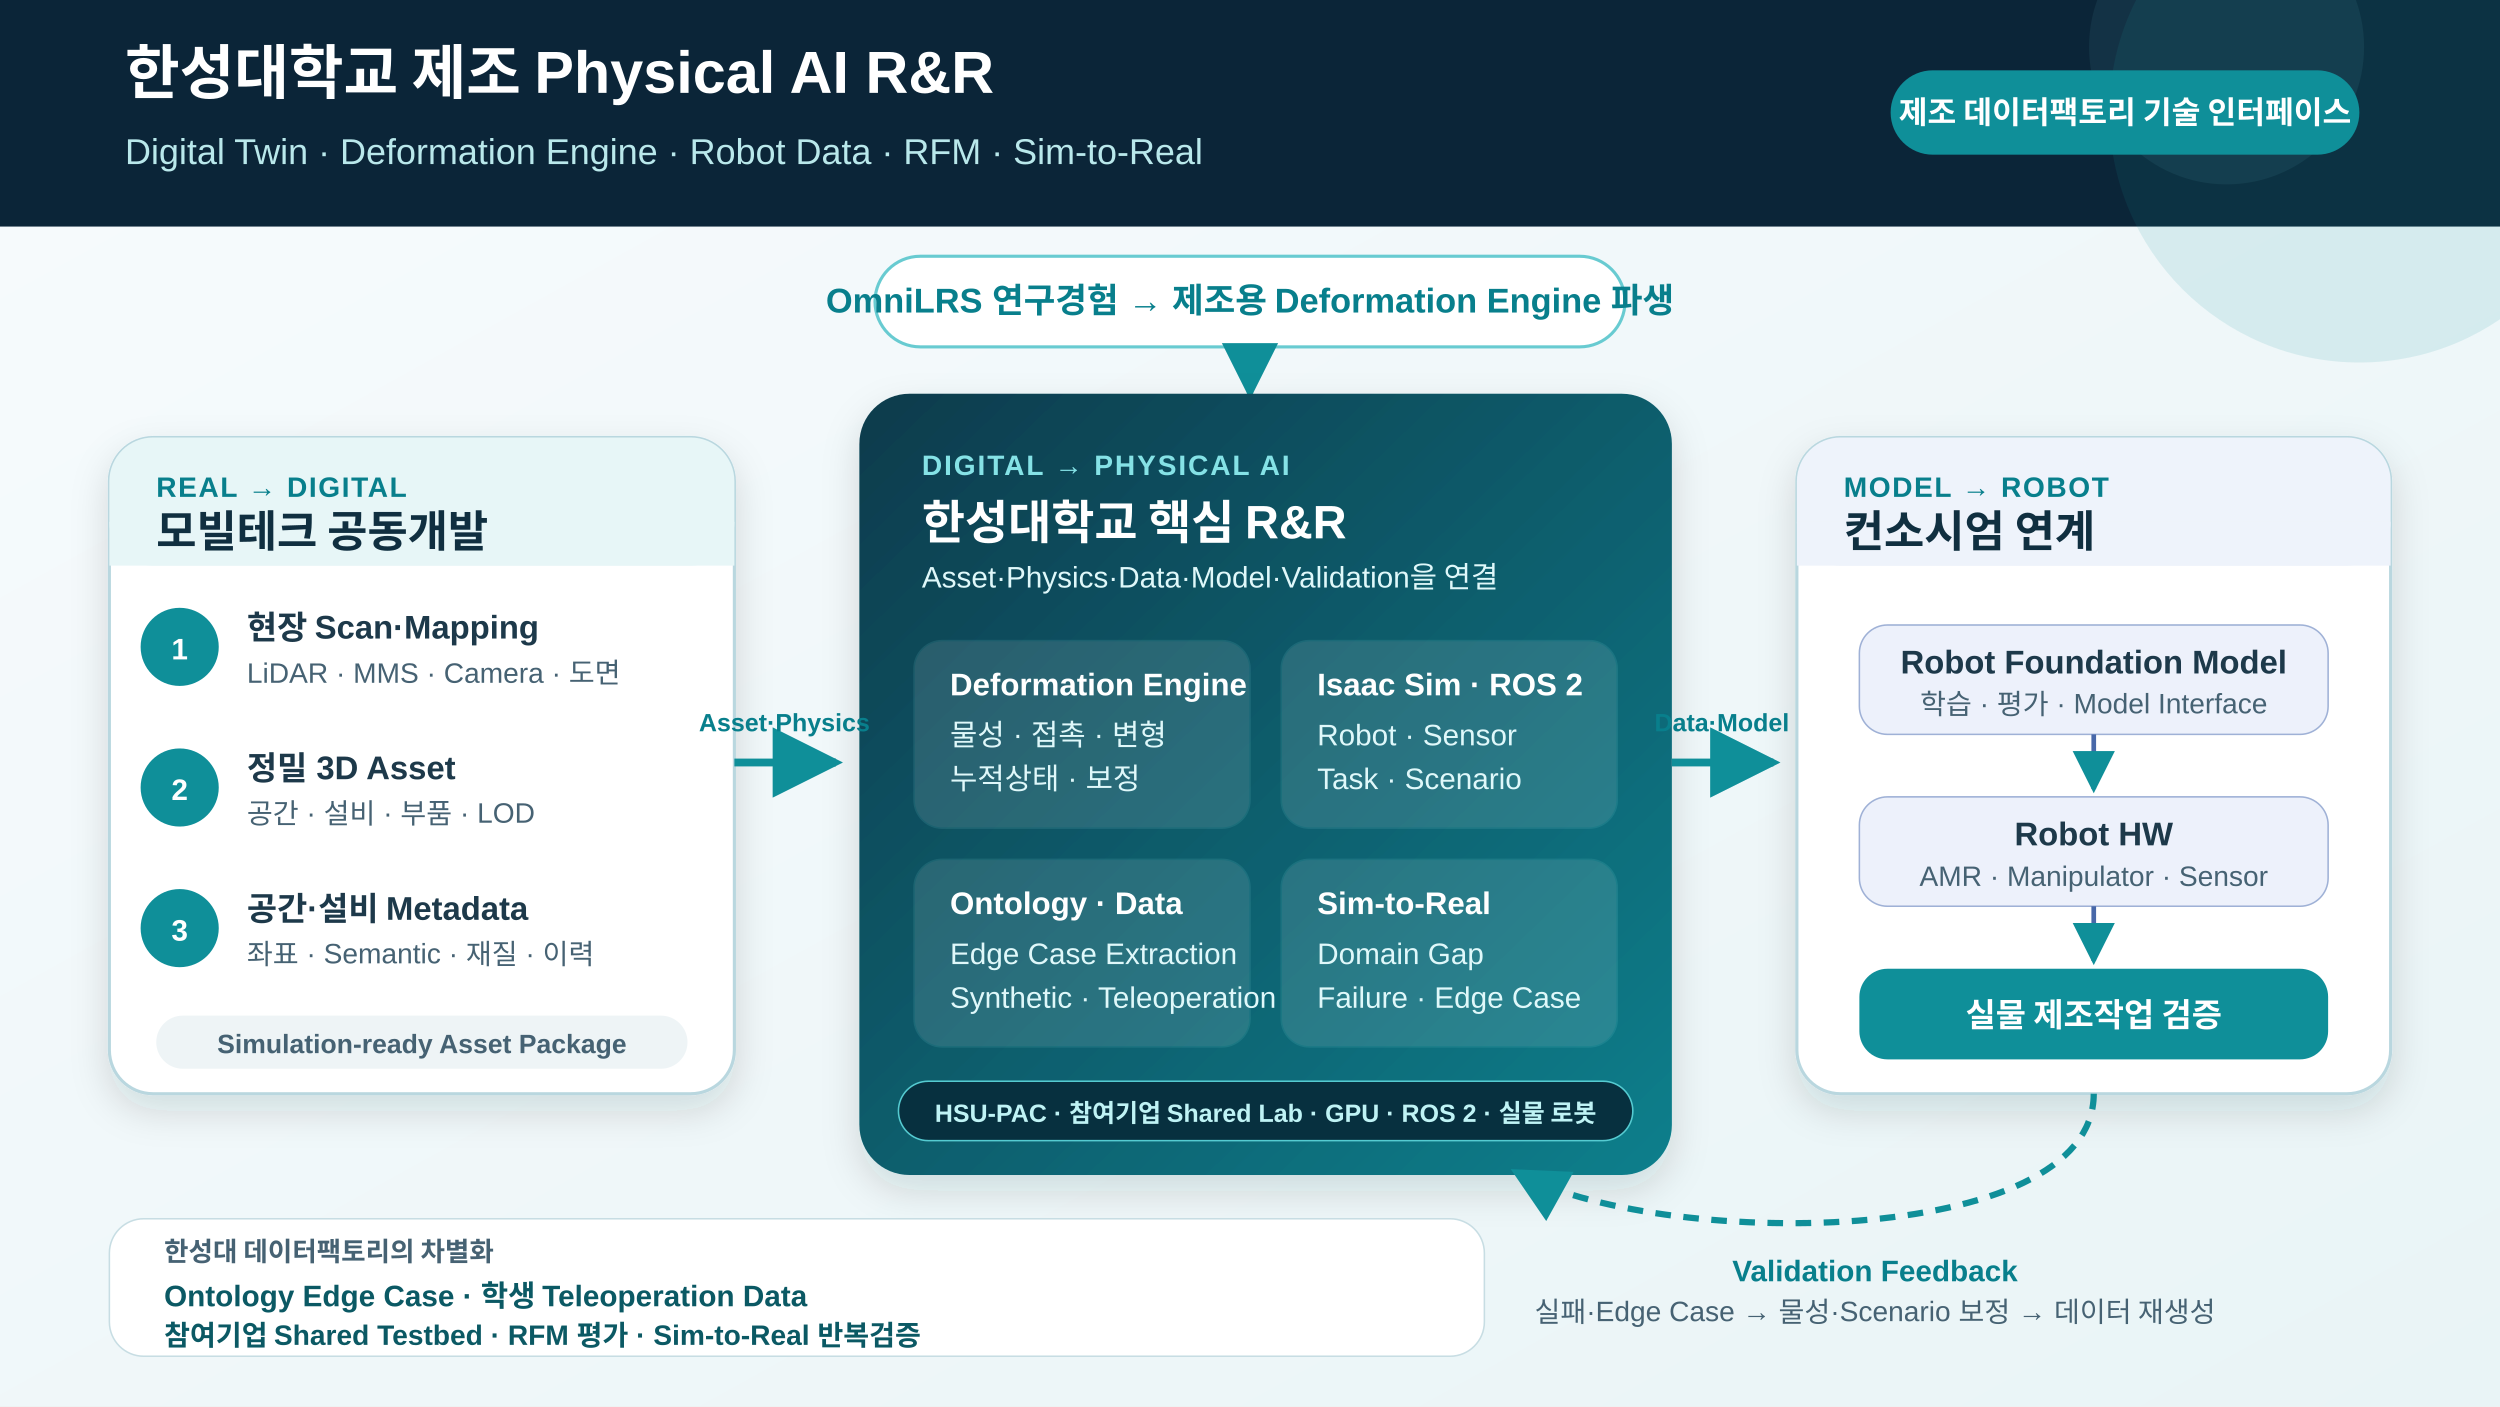
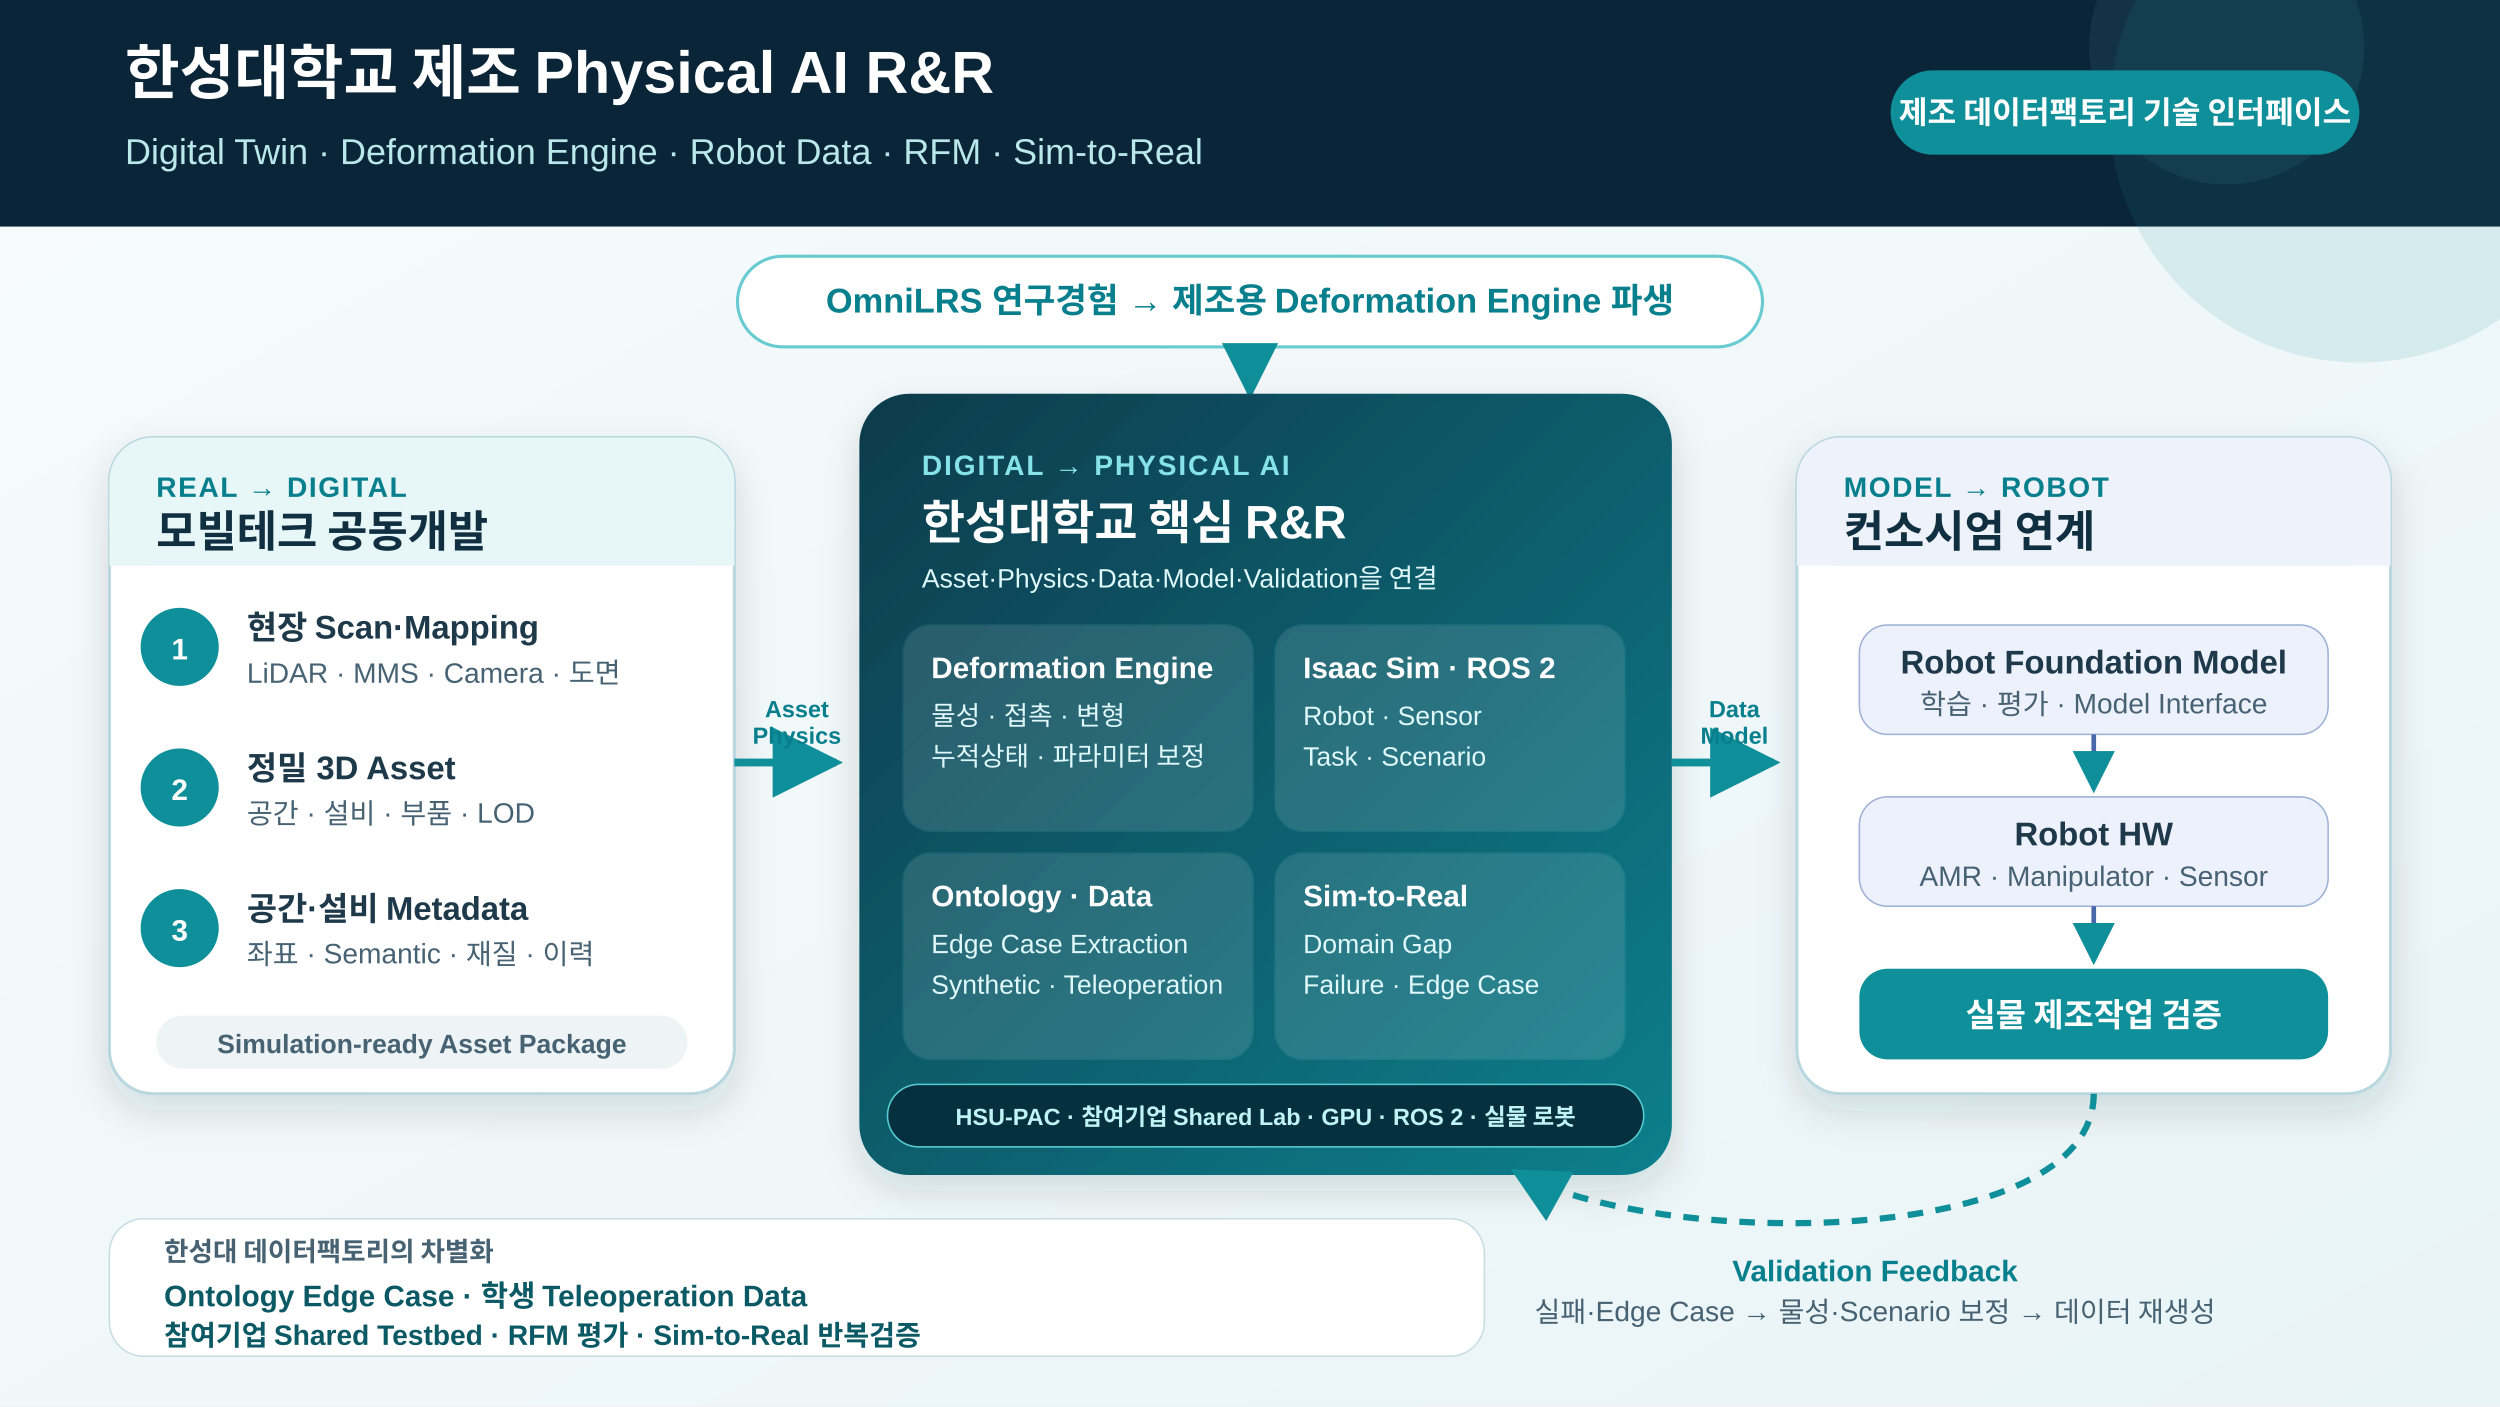
<svg xmlns="http://www.w3.org/2000/svg" width="1600" height="900" viewBox="0 0 1600 900" role="img" aria-labelledby="title desc">
  <defs>
    <linearGradient id="bg" x1="0" y1="0" x2="1" y2="1">
      <stop offset="0" stop-color="#f7fbfd" />
      <stop offset="1" stop-color="#e9f4f6" />
    </linearGradient>
    <linearGradient id="core" x1="0" y1="0" x2="1" y2="1">
      <stop offset="0" stop-color="#073b4c" />
      <stop offset="1" stop-color="#087f8c" />
    </linearGradient>
    <filter id="shadow" x="-20%" y="-20%" width="140%" height="140%">
      <feDropShadow dx="0" dy="10" stdDeviation="12" flood-color="#0b2638" flood-opacity="0.14" />
    </filter>
    <marker id="arrow" viewBox="0 0 10 10" refX="9" refY="5" markerWidth="9" markerHeight="9" orient="auto-start-reverse">
      <path d="M 0 0 L 10 5 L 0 10 z" fill="#0f8f99" />
    </marker>
    <marker id="arrowLight" viewBox="0 0 10 10" refX="9" refY="5" markerWidth="9" markerHeight="9" orient="auto-start-reverse">
      <path d="M 0 0 L 10 5 L 0 10 z" fill="#7ed6dc" />
    </marker>
    <style>
      text { font-family: "Noto Sans KR", "Malgun Gothic", Arial, sans-serif; }
      .small { font-size: 18px; fill: #466273; }
      .body { font-size: 21px; fill: #1d394a; }
      .label { font-size: 18px; font-weight: 700; fill: #087f8c; letter-spacing: 1px; }
      .card-title { font-size: 28px; font-weight: 800; fill: #102f40; }
      .core-title { font-size: 30px; font-weight: 800; fill: #ffffff; }
-       .core-body { font-size: 19px; fill: #dff8fa; }
+       .core-body { font-size: 17px; fill: #dff8fa; }
    </style>
  </defs>
  <rect width="1600" height="900" fill="url(#bg)" />
  <rect width="1600" height="145" fill="#0b2538" />
  <circle cx="1510" cy="72" r="160" fill="#0f8f99" opacity="0.12" />
  <circle cx="1425" cy="30" r="88" fill="#71d2d8" opacity="0.08" />
  <text x="80" y="60" font-size="38" font-weight="800" fill="#ffffff">한성대학교 제조 Physical AI R&amp;R</text>
  <text x="80" y="105" font-size="23" fill="#b9e8eb">Digital Twin · Deformation Engine · Robot Data · RFM · Sim-to-Real</text>
  <rect x="1210" y="45" width="300" height="54" rx="27" fill="#0f8f99" />
  <text x="1360" y="79" text-anchor="middle" font-size="20" font-weight="700" fill="#ffffff">제조 데이터팩토리 기술 인터페이스</text>
-   <rect x="560" y="164" width="480" height="58" rx="29" fill="#ffffff" stroke="#68cbd1" stroke-width="2" />
+   <rect x="472" y="164" width="656" height="58" rx="29" fill="#ffffff" stroke="#68cbd1" stroke-width="2" />
  <text x="800" y="200" text-anchor="middle" font-size="22" font-weight="800" fill="#087f8c">OmniLRS 연구경험 → 제조용 Deformation Engine 파생</text>
  <path d="M800 222 L800 252" stroke="#0f8f99" stroke-width="4" marker-end="url(#arrow)" />
  <g filter="url(#shadow)">
    <rect x="70" y="280" width="400" height="420" rx="28" fill="#ffffff" stroke="#b9d7df" stroke-width="2" />
  </g>
  <rect x="70" y="280" width="400" height="82" rx="28" fill="#e7f6f7" />
  <path d="M70 334 H470 V362 H70 Z" fill="#e7f6f7" />
  <text x="100" y="318" class="label">REAL → DIGITAL</text>
  <text x="100" y="350" class="card-title">모빌테크 공동개발</text>
  <circle cx="115" cy="414" r="25" fill="#0f8f99" />
  <text x="115" y="422" text-anchor="middle" font-size="19" font-weight="800" fill="#ffffff">1</text>
  <text x="158" y="409" class="body" font-weight="700">현장 Scan·Mapping</text>
  <text x="158" y="437" class="small">LiDAR · MMS · Camera · 도면</text>
  <circle cx="115" cy="504" r="25" fill="#0f8f99" />
  <text x="115" y="512" text-anchor="middle" font-size="19" font-weight="800" fill="#ffffff">2</text>
  <text x="158" y="499" class="body" font-weight="700">정밀 3D Asset</text>
  <text x="158" y="527" class="small">공간 · 설비 · 부품 · LOD</text>
  <circle cx="115" cy="594" r="25" fill="#0f8f99" />
  <text x="115" y="602" text-anchor="middle" font-size="19" font-weight="800" fill="#ffffff">3</text>
  <text x="158" y="589" class="body" font-weight="700">공간·설비 Metadata</text>
  <text x="158" y="617" class="small">좌표 · Semantic · 재질 · 이력</text>
  <rect x="100" y="650" width="340" height="34" rx="17" fill="#eef4f6" />
  <text x="270" y="674" text-anchor="middle" font-size="17" font-weight="700" fill="#466273">Simulation-ready Asset Package</text>
  <g filter="url(#shadow)">
    <rect x="550" y="252" width="520" height="500" rx="32" fill="url(#core)" />
  </g>
  <text x="590" y="304" font-size="18" font-weight="700" fill="#85e2e6" letter-spacing="1.2">DIGITAL → PHYSICAL AI</text>
  <text x="590" y="345" class="core-title">한성대학교 핵심 R&amp;R</text>
  <text x="590" y="376" class="core-body">Asset·Physics·Data·Model·Validation을 연결</text>
-   <rect x="585" y="410" width="215" height="120" rx="18" fill="#ffffff" opacity="0.12" stroke="#8ce3e7" />
-   <text x="608" y="445" font-size="20" font-weight="800" fill="#ffffff">Deformation Engine</text>
-   <text x="608" y="477" class="core-body">물성 · 접촉 · 변형</text>
-   <text x="608" y="505" class="core-body">누적상태 · 보정</text>
-   <rect x="820" y="410" width="215" height="120" rx="18" fill="#ffffff" opacity="0.12" stroke="#8ce3e7" />
-   <text x="843" y="445" font-size="20" font-weight="800" fill="#ffffff">Isaac Sim · ROS 2</text>
-   <text x="843" y="477" class="core-body">Robot · Sensor</text>
-   <text x="843" y="505" class="core-body">Task · Scenario</text>
-   <rect x="585" y="550" width="215" height="120" rx="18" fill="#ffffff" opacity="0.12" stroke="#8ce3e7" />
-   <text x="608" y="585" font-size="20" font-weight="800" fill="#ffffff">Ontology · Data</text>
-   <text x="608" y="617" class="core-body">Edge Case Extraction</text>
-   <text x="608" y="645" class="core-body">Synthetic · Teleoperation</text>
-   <rect x="820" y="550" width="215" height="120" rx="18" fill="#ffffff" opacity="0.12" stroke="#8ce3e7" />
-   <text x="843" y="585" font-size="20" font-weight="800" fill="#ffffff">Sim-to-Real</text>
-   <text x="843" y="617" class="core-body">Domain Gap</text>
-   <text x="843" y="645" class="core-body">Failure · Edge Case</text>
-   <rect x="575" y="692" width="470" height="38" rx="19" fill="#07303f" stroke="#55cbd1" />
-   <text x="810" y="718" text-anchor="middle" font-size="16" font-weight="700" fill="#bff3f5">HSU-PAC · 참여기업 Shared Lab · GPU · ROS 2 · 실물 로봇</text>
+   <rect x="578" y="400" width="224" height="132" rx="18" fill="#ffffff" opacity="0.12" stroke="#8ce3e7" />
+   <text x="596" y="434" font-size="19" font-weight="800" fill="#ffffff">Deformation Engine</text>
+   <text x="596" y="464" class="core-body">물성 · 접촉 · 변형</text>
+   <text x="596" y="490" class="core-body">누적상태 · 파라미터 보정</text>
+   <rect x="816" y="400" width="224" height="132" rx="18" fill="#ffffff" opacity="0.12" stroke="#8ce3e7" />
+   <text x="834" y="434" font-size="19" font-weight="800" fill="#ffffff">Isaac Sim · ROS 2</text>
+   <text x="834" y="464" class="core-body">Robot · Sensor</text>
+   <text x="834" y="490" class="core-body">Task · Scenario</text>
+   <rect x="578" y="546" width="224" height="132" rx="18" fill="#ffffff" opacity="0.12" stroke="#8ce3e7" />
+   <text x="596" y="580" font-size="19" font-weight="800" fill="#ffffff">Ontology · Data</text>
+   <text x="596" y="610" class="core-body">Edge Case Extraction</text>
+   <text x="596" y="636" class="core-body">Synthetic · Teleoperation</text>
+   <rect x="816" y="546" width="224" height="132" rx="18" fill="#ffffff" opacity="0.12" stroke="#8ce3e7" />
+   <text x="834" y="580" font-size="19" font-weight="800" fill="#ffffff">Sim-to-Real</text>
+   <text x="834" y="610" class="core-body">Domain Gap</text>
+   <text x="834" y="636" class="core-body">Failure · Edge Case</text>
+   <rect x="568" y="694" width="484" height="40" rx="20" fill="#07303f" stroke="#55cbd1" />
+   <text x="810" y="720" text-anchor="middle" font-size="15" font-weight="700" fill="#bff3f5">HSU-PAC · 참여기업 Shared Lab · GPU · ROS 2 · 실물 로봇</text>
  <g filter="url(#shadow)">
    <rect x="1150" y="280" width="380" height="420" rx="28" fill="#ffffff" stroke="#b9d7df" stroke-width="2" />
  </g>
  <rect x="1150" y="280" width="380" height="82" rx="28" fill="#eef3fb" />
  <path d="M1150 334 H1530 V362 H1150 Z" fill="#eef3fb" />
  <text x="1180" y="318" class="label" fill="#4868a9">MODEL → ROBOT</text>
  <text x="1180" y="350" class="card-title">컨소시엄 연계</text>
  <rect x="1190" y="400" width="300" height="70" rx="18" fill="#edf1fb" stroke="#9fb1d6" />
  <text x="1340" y="431" text-anchor="middle" class="body" font-weight="800">Robot Foundation Model</text>
  <text x="1340" y="457" text-anchor="middle" class="small">학습 · 평가 · Model Interface</text>
  <path d="M1340 470 L1340 505" stroke="#4868a9" stroke-width="3" marker-end="url(#arrow)" />
  <rect x="1190" y="510" width="300" height="70" rx="18" fill="#edf1fb" stroke="#9fb1d6" />
  <text x="1340" y="541" text-anchor="middle" class="body" font-weight="800">Robot HW</text>
  <text x="1340" y="567" text-anchor="middle" class="small">AMR · Manipulator · Sensor</text>
  <path d="M1340 580 L1340 615" stroke="#4868a9" stroke-width="3" marker-end="url(#arrow)" />
  <rect x="1190" y="620" width="300" height="58" rx="18" fill="#0f8f99" />
  <text x="1340" y="657" text-anchor="middle" font-size="21" font-weight="800" fill="#ffffff">실물 제조작업 검증</text>
  <path d="M470 488 L535 488" stroke="#0f8f99" stroke-width="5" marker-end="url(#arrow)" />
-   <text x="502" y="468" text-anchor="middle" font-size="16" font-weight="700" fill="#087f8c">Asset·Physics</text>
+   <text x="510" y="459" text-anchor="middle" font-size="15" font-weight="700" fill="#087f8c">Asset</text>
+   <text x="510" y="476" text-anchor="middle" font-size="15" font-weight="700" fill="#087f8c">Physics</text>
  <path d="M1070 488 L1135 488" stroke="#0f8f99" stroke-width="5" marker-end="url(#arrow)" />
-   <text x="1102" y="468" text-anchor="middle" font-size="16" font-weight="700" fill="#087f8c">Data·Model</text>
+   <text x="1110" y="459" text-anchor="middle" font-size="15" font-weight="700" fill="#087f8c">Data</text>
+   <text x="1110" y="476" text-anchor="middle" font-size="15" font-weight="700" fill="#087f8c">Model</text>
  <path d="M1340 700 C1340 800, 1060 800, 970 750" fill="none" stroke="#0f8f99" stroke-width="4" stroke-dasharray="10 8" marker-end="url(#arrow)" />
  <text x="1200" y="820" text-anchor="middle" font-size="19" font-weight="800" fill="#087f8c">Validation Feedback</text>
  <text x="1200" y="846" text-anchor="middle" class="small">실패·Edge Case → 물성·Scenario 보정 → 데이터 재생성</text>
  <rect x="70" y="780" width="880" height="88" rx="22" fill="#ffffff" stroke="#c7dde3" />
  <text x="105" y="807" font-size="17" font-weight="800" fill="#466273">한성대 데이터팩토리의 차별화</text>
  <text x="105" y="836" font-size="19" font-weight="800" fill="#0b5964">Ontology Edge Case · 학생 Teleoperation Data</text>
  <text x="105" y="861" font-size="18" font-weight="800" fill="#0b5964">참여기업 Shared Testbed · RFM 평가 · Sim-to-Real 반복검증</text>
</svg>
